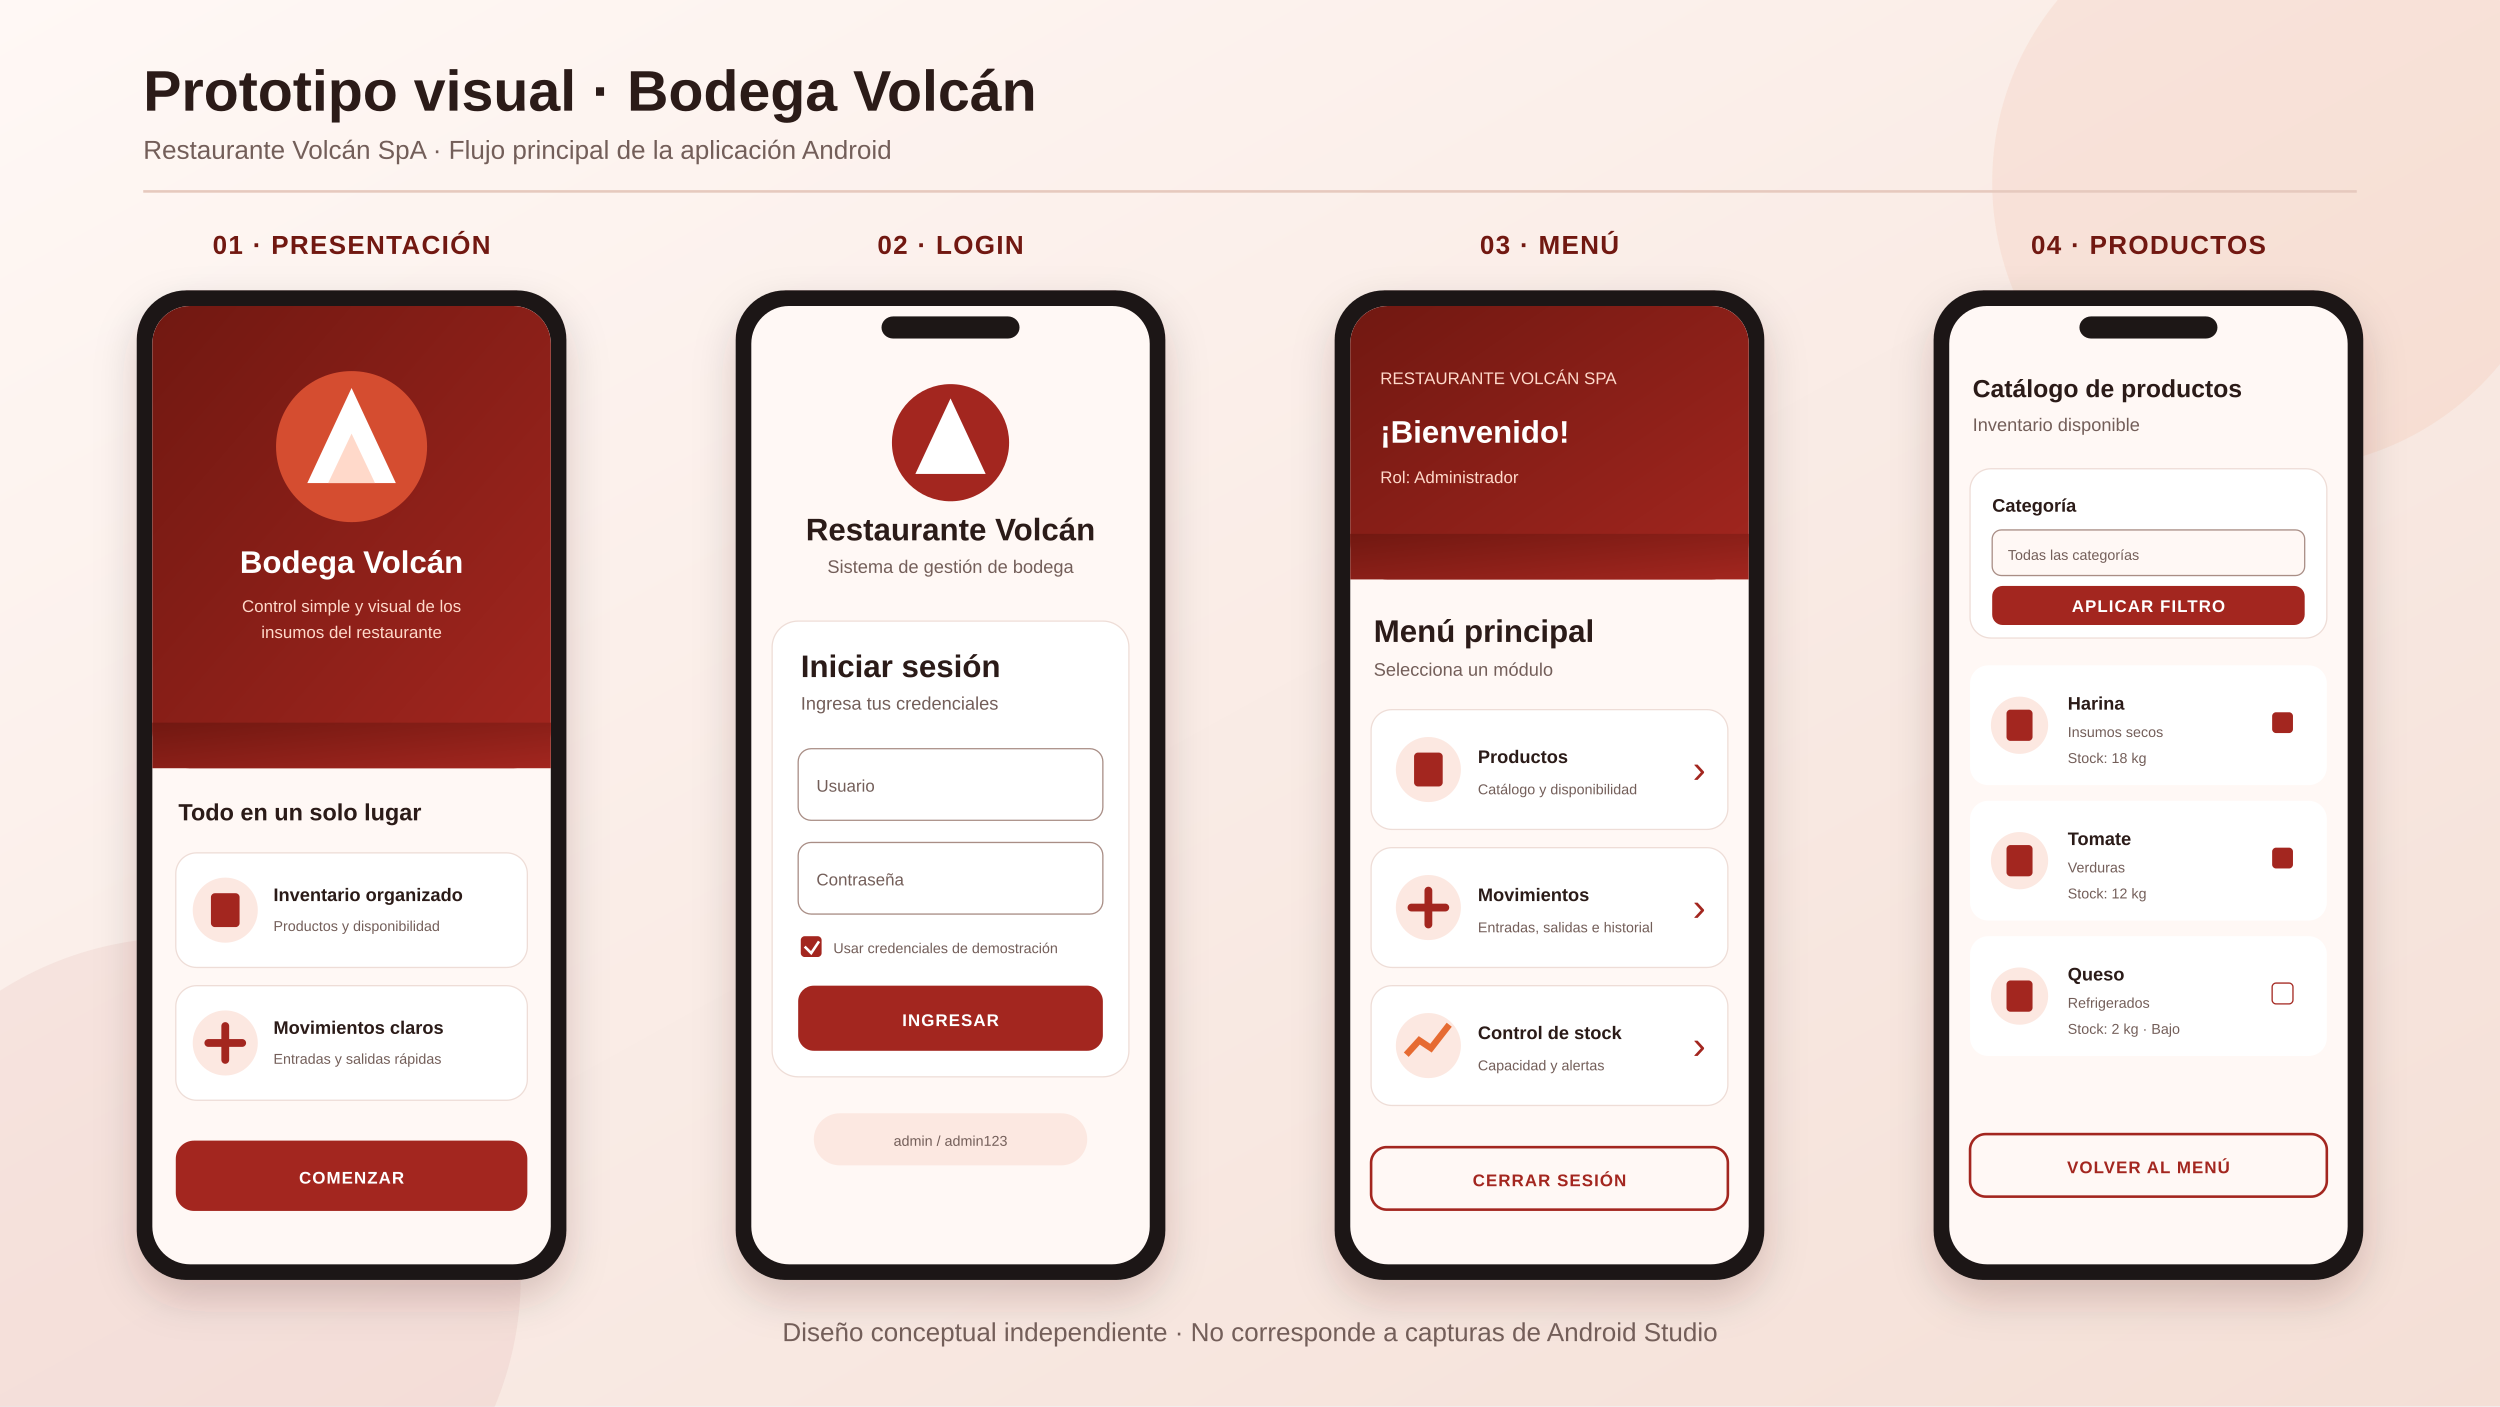
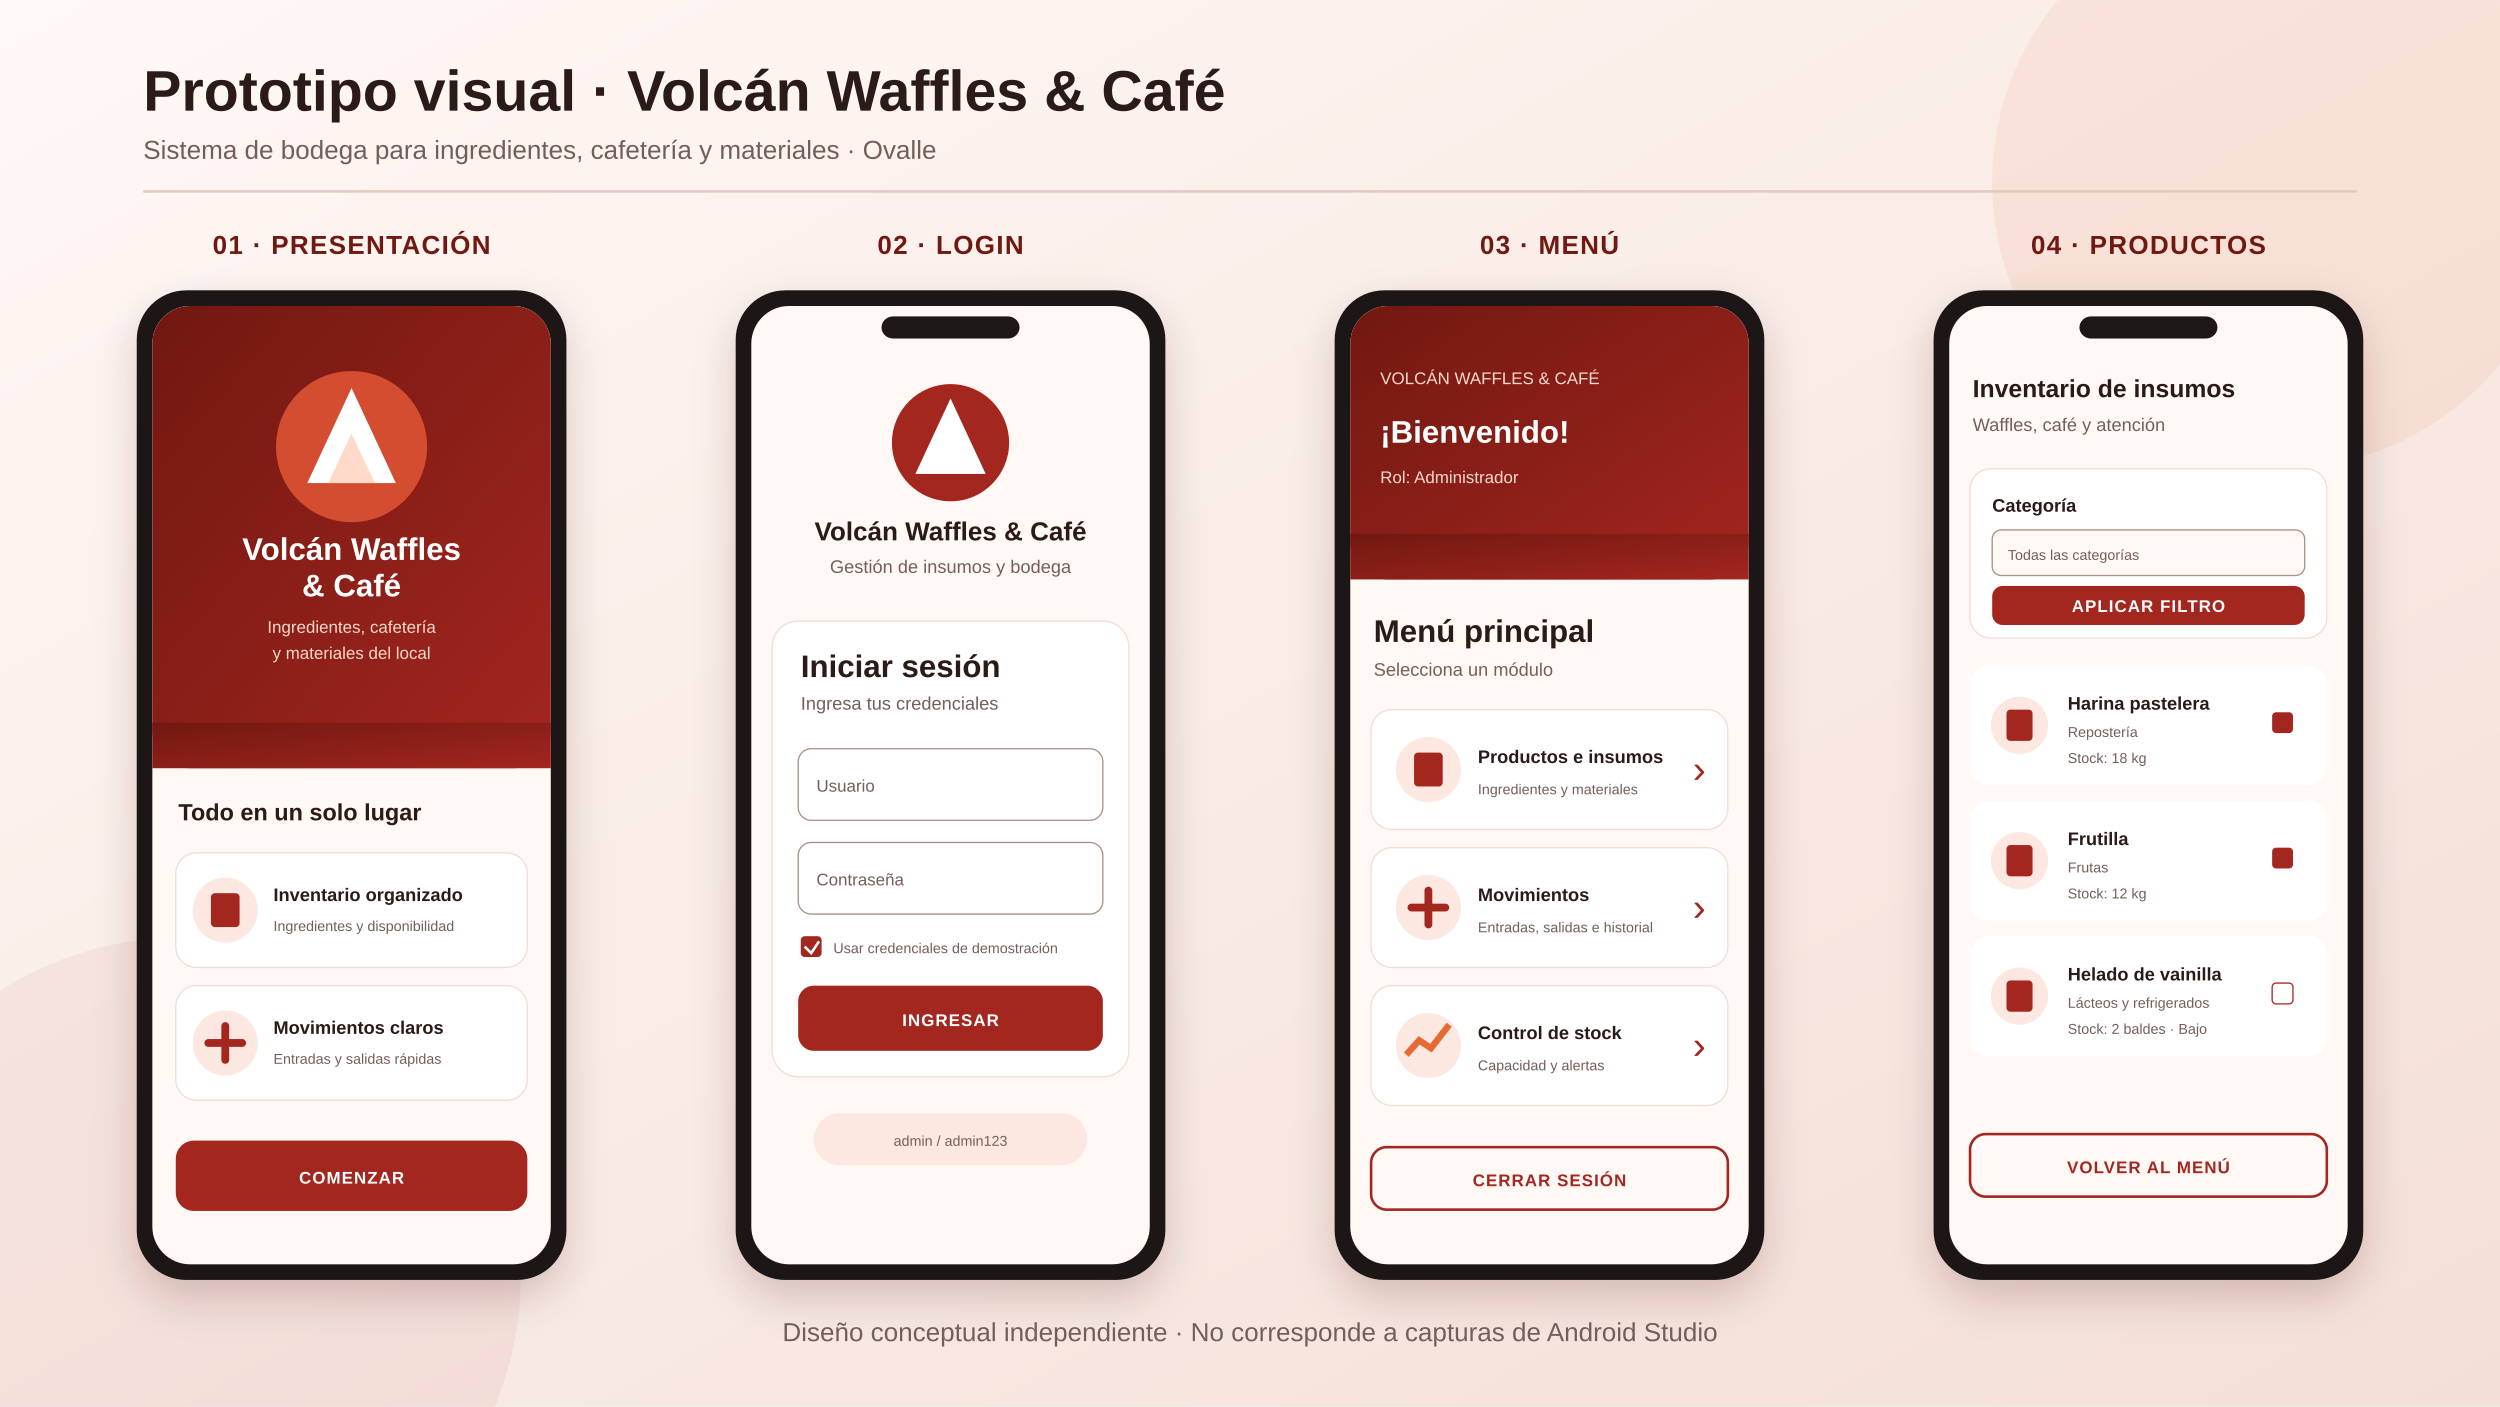
<svg xmlns="http://www.w3.org/2000/svg" width="1920" height="1080" viewBox="0 0 1920 1080">
  <defs>
    <linearGradient id="board" x1="0" y1="0" x2="1" y2="1">
      <stop offset="0" stop-color="#fff8f5" />
      <stop offset="1" stop-color="#f4dfd6" />
    </linearGradient>
    <linearGradient id="hero" x1="0" y1="0" x2="1" y2="1">
      <stop offset="0" stop-color="#711811" />
      <stop offset="1" stop-color="#a3261f" />
    </linearGradient>
    <filter id="shadow" x="-30%" y="-30%" width="160%" height="160%">
      <feDropShadow dx="0" dy="14" stdDeviation="16" flood-color="#3b1712" flood-opacity="0.18" />
    </filter>
    <style>
      .title{font:700 44px Arial,sans-serif;fill:#2b1b18}
      .subtitle{font:400 20px Arial,sans-serif;fill:#735e59}
      .screen-label{font:700 20px Arial,sans-serif;fill:#711811;letter-spacing:1px}
      .phone-title{font:700 24px Arial,sans-serif;fill:#2b1b18}
      .phone-title-white{font:700 24px Arial,sans-serif;fill:#fff}
      .body{font:400 14px Arial,sans-serif;fill:#735e59}
      .body-white{font:400 13px Arial,sans-serif;fill:#ffd9ca}
      .small{font:400 11px Arial,sans-serif;fill:#735e59}
      .card-title{font:700 14px Arial,sans-serif;fill:#2b1b18}
      .button{font:700 13px Arial,sans-serif;fill:#fff;letter-spacing:.8px}
      .button-red{font:700 13px Arial,sans-serif;fill:#a3261f;letter-spacing:.8px}
      .field{font:400 13px Arial,sans-serif;fill:#735e59}
    </style>
  </defs>
  <rect width="1920" height="1080" fill="url(#board)" />
  <circle cx="1750" cy="140" r="220" fill="#e66b32" opacity=".08" />
  <circle cx="140" cy="980" r="260" fill="#a3261f" opacity=".06" />
-   <text x="110" y="85" class="title">Prototipo visual · Bodega Volcán</text>
-   <text x="110" y="122" class="subtitle">Restaurante Volcán SpA · Flujo principal de la aplicación Android</text>
+   <text x="110" y="85" class="title">Prototipo visual · Volcán Waffles &amp; Café</text>
+   <text x="110" y="122" class="subtitle">Sistema de bodega para ingredientes, cafetería y materiales · Ovalle</text>
  <rect x="110" y="146" width="1700" height="2" fill="#e6c9be" />
  <g transform="translate(105 195)">
    <text x="165" y="0" text-anchor="middle" class="screen-label">01 · PRESENTACIÓN</text>
    <rect x="0" y="28" width="330" height="760" rx="38" fill="#1d1716" filter="url(#shadow)" />
    <rect x="12" y="40" width="306" height="736" rx="29" fill="#fff8f5" />
    <rect x="112" y="48" width="106" height="17" rx="9" fill="#1d1716" />
    <rect x="12" y="40" width="306" height="355" rx="29" fill="url(#hero)" />
    <rect x="12" y="360" width="306" height="35" fill="url(#hero)" />
    <circle cx="165" cy="148" r="58" fill="#d54d30" />
    <path d="M131 176 L165 103 L199 176 Z" fill="#fff" />
    <path d="M147 176 L165 138 L183 176 Z" fill="#ffd9ca" />
-     <text x="165" y="245" text-anchor="middle" class="phone-title-white">Bodega Volcán</text>
-     <text x="165" y="275" text-anchor="middle" class="body-white">Control simple y visual de los</text>
-     <text x="165" y="295" text-anchor="middle" class="body-white">insumos del restaurante</text>
+     <text x="165" y="235" text-anchor="middle" class="phone-title-white">Volcán Waffles</text>
+     <text x="165" y="263" text-anchor="middle" class="phone-title-white">&amp; Café</text>
+     <text x="165" y="291" text-anchor="middle" class="body-white">Ingredientes, cafetería</text>
+     <text x="165" y="311" text-anchor="middle" class="body-white">y materiales del local</text>
    <text x="32" y="435" class="card-title" style="font-size:18px">Todo en un solo lugar</text>
    <rect x="30" y="460" width="270" height="88" rx="16" fill="#fff" stroke="#eeddd7" />
    <circle cx="68" cy="504" r="25" fill="#fce8e1" />
    <rect x="57" y="491" width="22" height="26" rx="3" fill="#a3261f" />
    <text x="105" y="497" class="card-title">Inventario organizado</text>
-     <text x="105" y="520" class="small">Productos y disponibilidad</text>
+     <text x="105" y="520" class="small">Ingredientes y disponibilidad</text>
    <rect x="30" y="562" width="270" height="88" rx="16" fill="#fff" stroke="#eeddd7" />
    <circle cx="68" cy="606" r="25" fill="#fce8e1" />
    <path d="M55 606 H81 M68 593 V619" stroke="#a3261f" stroke-width="6" stroke-linecap="round" />
    <text x="105" y="599" class="card-title">Movimientos claros</text>
    <text x="105" y="622" class="small">Entradas y salidas rápidas</text>
    <rect x="30" y="681" width="270" height="54" rx="14" fill="#a3261f" />
    <text x="165" y="714" text-anchor="middle" class="button">COMENZAR</text>
  </g>
  <g transform="translate(565 195)">
    <text x="165" y="0" text-anchor="middle" class="screen-label">02 · LOGIN</text>
    <rect x="0" y="28" width="330" height="760" rx="38" fill="#1d1716" filter="url(#shadow)" />
    <rect x="12" y="40" width="306" height="736" rx="29" fill="#fff8f5" />
    <rect x="112" y="48" width="106" height="17" rx="9" fill="#1d1716" />
    <circle cx="165" cy="145" r="45" fill="#a3261f" />
    <path d="M138 169 L165 111 L192 169 Z" fill="#fff" />
-     <text x="165" y="220" text-anchor="middle" class="phone-title">Restaurante Volcán</text>
-     <text x="165" y="245" text-anchor="middle" class="body">Sistema de gestión de bodega</text>
+     <text x="165" y="220" text-anchor="middle" class="card-title" style="font-size:20px">Volcán Waffles &amp; Café</text>
+     <text x="165" y="245" text-anchor="middle" class="body">Gestión de insumos y bodega</text>
    <rect x="28" y="282" width="274" height="350" rx="20" fill="#fff" stroke="#eeddd7" />
    <text x="50" y="325" class="phone-title" font-size="20">Iniciar sesión</text>
    <text x="50" y="350" class="body">Ingresa tus credenciales</text>
    <rect x="48" y="380" width="234" height="55" rx="10" fill="#fff" stroke="#a98e86" />
    <text x="62" y="413" class="field">Usuario</text>
    <rect x="48" y="452" width="234" height="55" rx="10" fill="#fff" stroke="#a98e86" />
    <text x="62" y="485" class="field">Contraseña</text>
    <rect x="50" y="524" width="16" height="16" rx="3" fill="#a3261f" />
    <path d="M53 532 L58 537 L64 528" fill="none" stroke="#fff" stroke-width="2" />
    <text x="75" y="537" class="small">Usar credenciales de demostración</text>
    <rect x="48" y="562" width="234" height="50" rx="12" fill="#a3261f" />
    <text x="165" y="593" text-anchor="middle" class="button">INGRESAR</text>
    <rect x="60" y="660" width="210" height="40" rx="20" fill="#fce8e1" />
    <text x="165" y="685" text-anchor="middle" class="small" fill="#711811">admin / admin123</text>
  </g>
  <g transform="translate(1025 195)">
    <text x="165" y="0" text-anchor="middle" class="screen-label">03 · MENÚ</text>
    <rect x="0" y="28" width="330" height="760" rx="38" fill="#1d1716" filter="url(#shadow)" />
    <rect x="12" y="40" width="306" height="736" rx="29" fill="#fff8f5" />
    <rect x="112" y="48" width="106" height="17" rx="9" fill="#1d1716" />
    <rect x="12" y="40" width="306" height="210" rx="29" fill="url(#hero)" />
    <rect x="12" y="215" width="306" height="35" fill="url(#hero)" />
-     <text x="35" y="100" class="body-white">RESTAURANTE VOLCÁN SPA</text>
+     <text x="35" y="100" class="body-white">VOLCÁN WAFFLES &amp; CAFÉ</text>
    <text x="35" y="145" class="phone-title-white">¡Bienvenido!</text>
    <text x="35" y="176" class="body-white">Rol: Administrador</text>
    <text x="30" y="298" class="phone-title" font-size="20">Menú principal</text>
    <text x="30" y="324" class="body">Selecciona un módulo</text>
    <rect x="28" y="350" width="274" height="92" rx="16" fill="#fff" stroke="#eeddd7" />
    <circle cx="72" cy="396" r="25" fill="#fce8e1" />
    <rect x="61" y="383" width="22" height="26" rx="3" fill="#a3261f" />
-     <text x="110" y="391" class="card-title">Productos</text>
-     <text x="110" y="415" class="small">Catálogo y disponibilidad</text>
+     <text x="110" y="391" class="card-title">Productos e insumos</text>
+     <text x="110" y="415" class="small">Ingredientes y materiales</text>
    <text x="280" y="406" text-anchor="middle" font-family="Arial" font-size="30" fill="#a3261f">›</text>
    <rect x="28" y="456" width="274" height="92" rx="16" fill="#fff" stroke="#eeddd7" />
    <circle cx="72" cy="502" r="25" fill="#fce8e1" />
    <path d="M59 502 H85 M72 489 V515" stroke="#a3261f" stroke-width="6" stroke-linecap="round" />
    <text x="110" y="497" class="card-title">Movimientos</text>
    <text x="110" y="521" class="small">Entradas, salidas e historial</text>
    <text x="280" y="512" text-anchor="middle" font-family="Arial" font-size="30" fill="#a3261f">›</text>
    <rect x="28" y="562" width="274" height="92" rx="16" fill="#fff" stroke="#eeddd7" />
    <circle cx="72" cy="608" r="25" fill="#fce8e1" />
    <path d="M55 615 L65 604 L74 610 L88 592" fill="none" stroke="#e66b32" stroke-width="5" />
    <text x="110" y="603" class="card-title">Control de stock</text>
    <text x="110" y="627" class="small">Capacidad y alertas</text>
    <text x="280" y="618" text-anchor="middle" font-family="Arial" font-size="30" fill="#a3261f">›</text>
    <rect x="28" y="686" width="274" height="48" rx="12" fill="none" stroke="#a3261f" stroke-width="2" />
    <text x="165" y="716" text-anchor="middle" class="button-red">CERRAR SESIÓN</text>
  </g>
  <g transform="translate(1485 195)">
    <text x="165" y="0" text-anchor="middle" class="screen-label">04 · PRODUCTOS</text>
    <rect x="0" y="28" width="330" height="760" rx="38" fill="#1d1716" filter="url(#shadow)" />
    <rect x="12" y="40" width="306" height="736" rx="29" fill="#fff8f5" />
    <rect x="112" y="48" width="106" height="17" rx="9" fill="#1d1716" />
-     <text x="30" y="110" class="card-title" style="font-size:19px">Catálogo de productos</text>
-     <text x="30" y="136" class="body">Inventario disponible</text>
+     <text x="30" y="110" class="card-title" style="font-size:19px">Inventario de insumos</text>
+     <text x="30" y="136" class="body">Waffles, café y atención</text>
    <rect x="28" y="165" width="274" height="130" rx="16" fill="#fff" stroke="#eeddd7" />
    <text x="45" y="198" class="card-title">Categoría</text>
    <rect x="45" y="212" width="240" height="35" rx="7" fill="#fff8f5" stroke="#a98e86" />
    <text x="57" y="235" class="small">Todas las categorías</text>
    <rect x="45" y="255" width="240" height="30" rx="8" fill="#a3261f" />
    <text x="165" y="275" text-anchor="middle" class="button" font-size="10">APLICAR FILTRO</text>
    <g transform="translate(28 316)">
      <rect width="274" height="92" rx="14" fill="#fff" />
      <circle cx="38" cy="46" r="22" fill="#fce8e1" />
      <rect x="28" y="34" width="20" height="24" rx="3" fill="#a3261f" />
-       <text x="75" y="34" class="card-title">Harina</text>
-       <text x="75" y="55" class="small">Insumos secos</text>
+       <text x="75" y="34" class="card-title">Harina pastelera</text>
+       <text x="75" y="55" class="small">Repostería</text>
      <text x="75" y="75" class="small" fill="#a3261f">Stock: 18 kg</text>
      <rect x="232" y="36" width="16" height="16" rx="3" fill="#a3261f" />
    </g>
    <g transform="translate(28 420)">
      <rect width="274" height="92" rx="14" fill="#fff" />
      <circle cx="38" cy="46" r="22" fill="#fce8e1" />
      <rect x="28" y="34" width="20" height="24" rx="3" fill="#a3261f" />
-       <text x="75" y="34" class="card-title">Tomate</text>
-       <text x="75" y="55" class="small">Verduras</text>
+       <text x="75" y="34" class="card-title">Frutilla</text>
+       <text x="75" y="55" class="small">Frutas</text>
      <text x="75" y="75" class="small" fill="#a3261f">Stock: 12 kg</text>
      <rect x="232" y="36" width="16" height="16" rx="3" fill="#a3261f" />
    </g>
    <g transform="translate(28 524)">
      <rect width="274" height="92" rx="14" fill="#fff" />
      <circle cx="38" cy="46" r="22" fill="#fce8e1" />
      <rect x="28" y="34" width="20" height="24" rx="3" fill="#a3261f" />
-       <text x="75" y="34" class="card-title">Queso</text>
-       <text x="75" y="55" class="small">Refrigerados</text>
-       <text x="75" y="75" class="small" fill="#a3261f">Stock: 2 kg · Bajo</text>
+       <text x="75" y="34" class="card-title">Helado de vainilla</text>
+       <text x="75" y="55" class="small">Lácteos y refrigerados</text>
+       <text x="75" y="75" class="small" fill="#a3261f">Stock: 2 baldes · Bajo</text>
      <rect x="232" y="36" width="16" height="16" rx="3" fill="#fff" stroke="#a3261f" />
    </g>
    <rect x="28" y="676" width="274" height="48" rx="12" fill="none" stroke="#a3261f" stroke-width="2" />
    <text x="165" y="706" text-anchor="middle" class="button-red">VOLVER AL MENÚ</text>
  </g>
  <text x="960" y="1030" text-anchor="middle" class="subtitle" font-size="16">Diseño conceptual independiente · No corresponde a capturas de Android Studio</text>
</svg>
